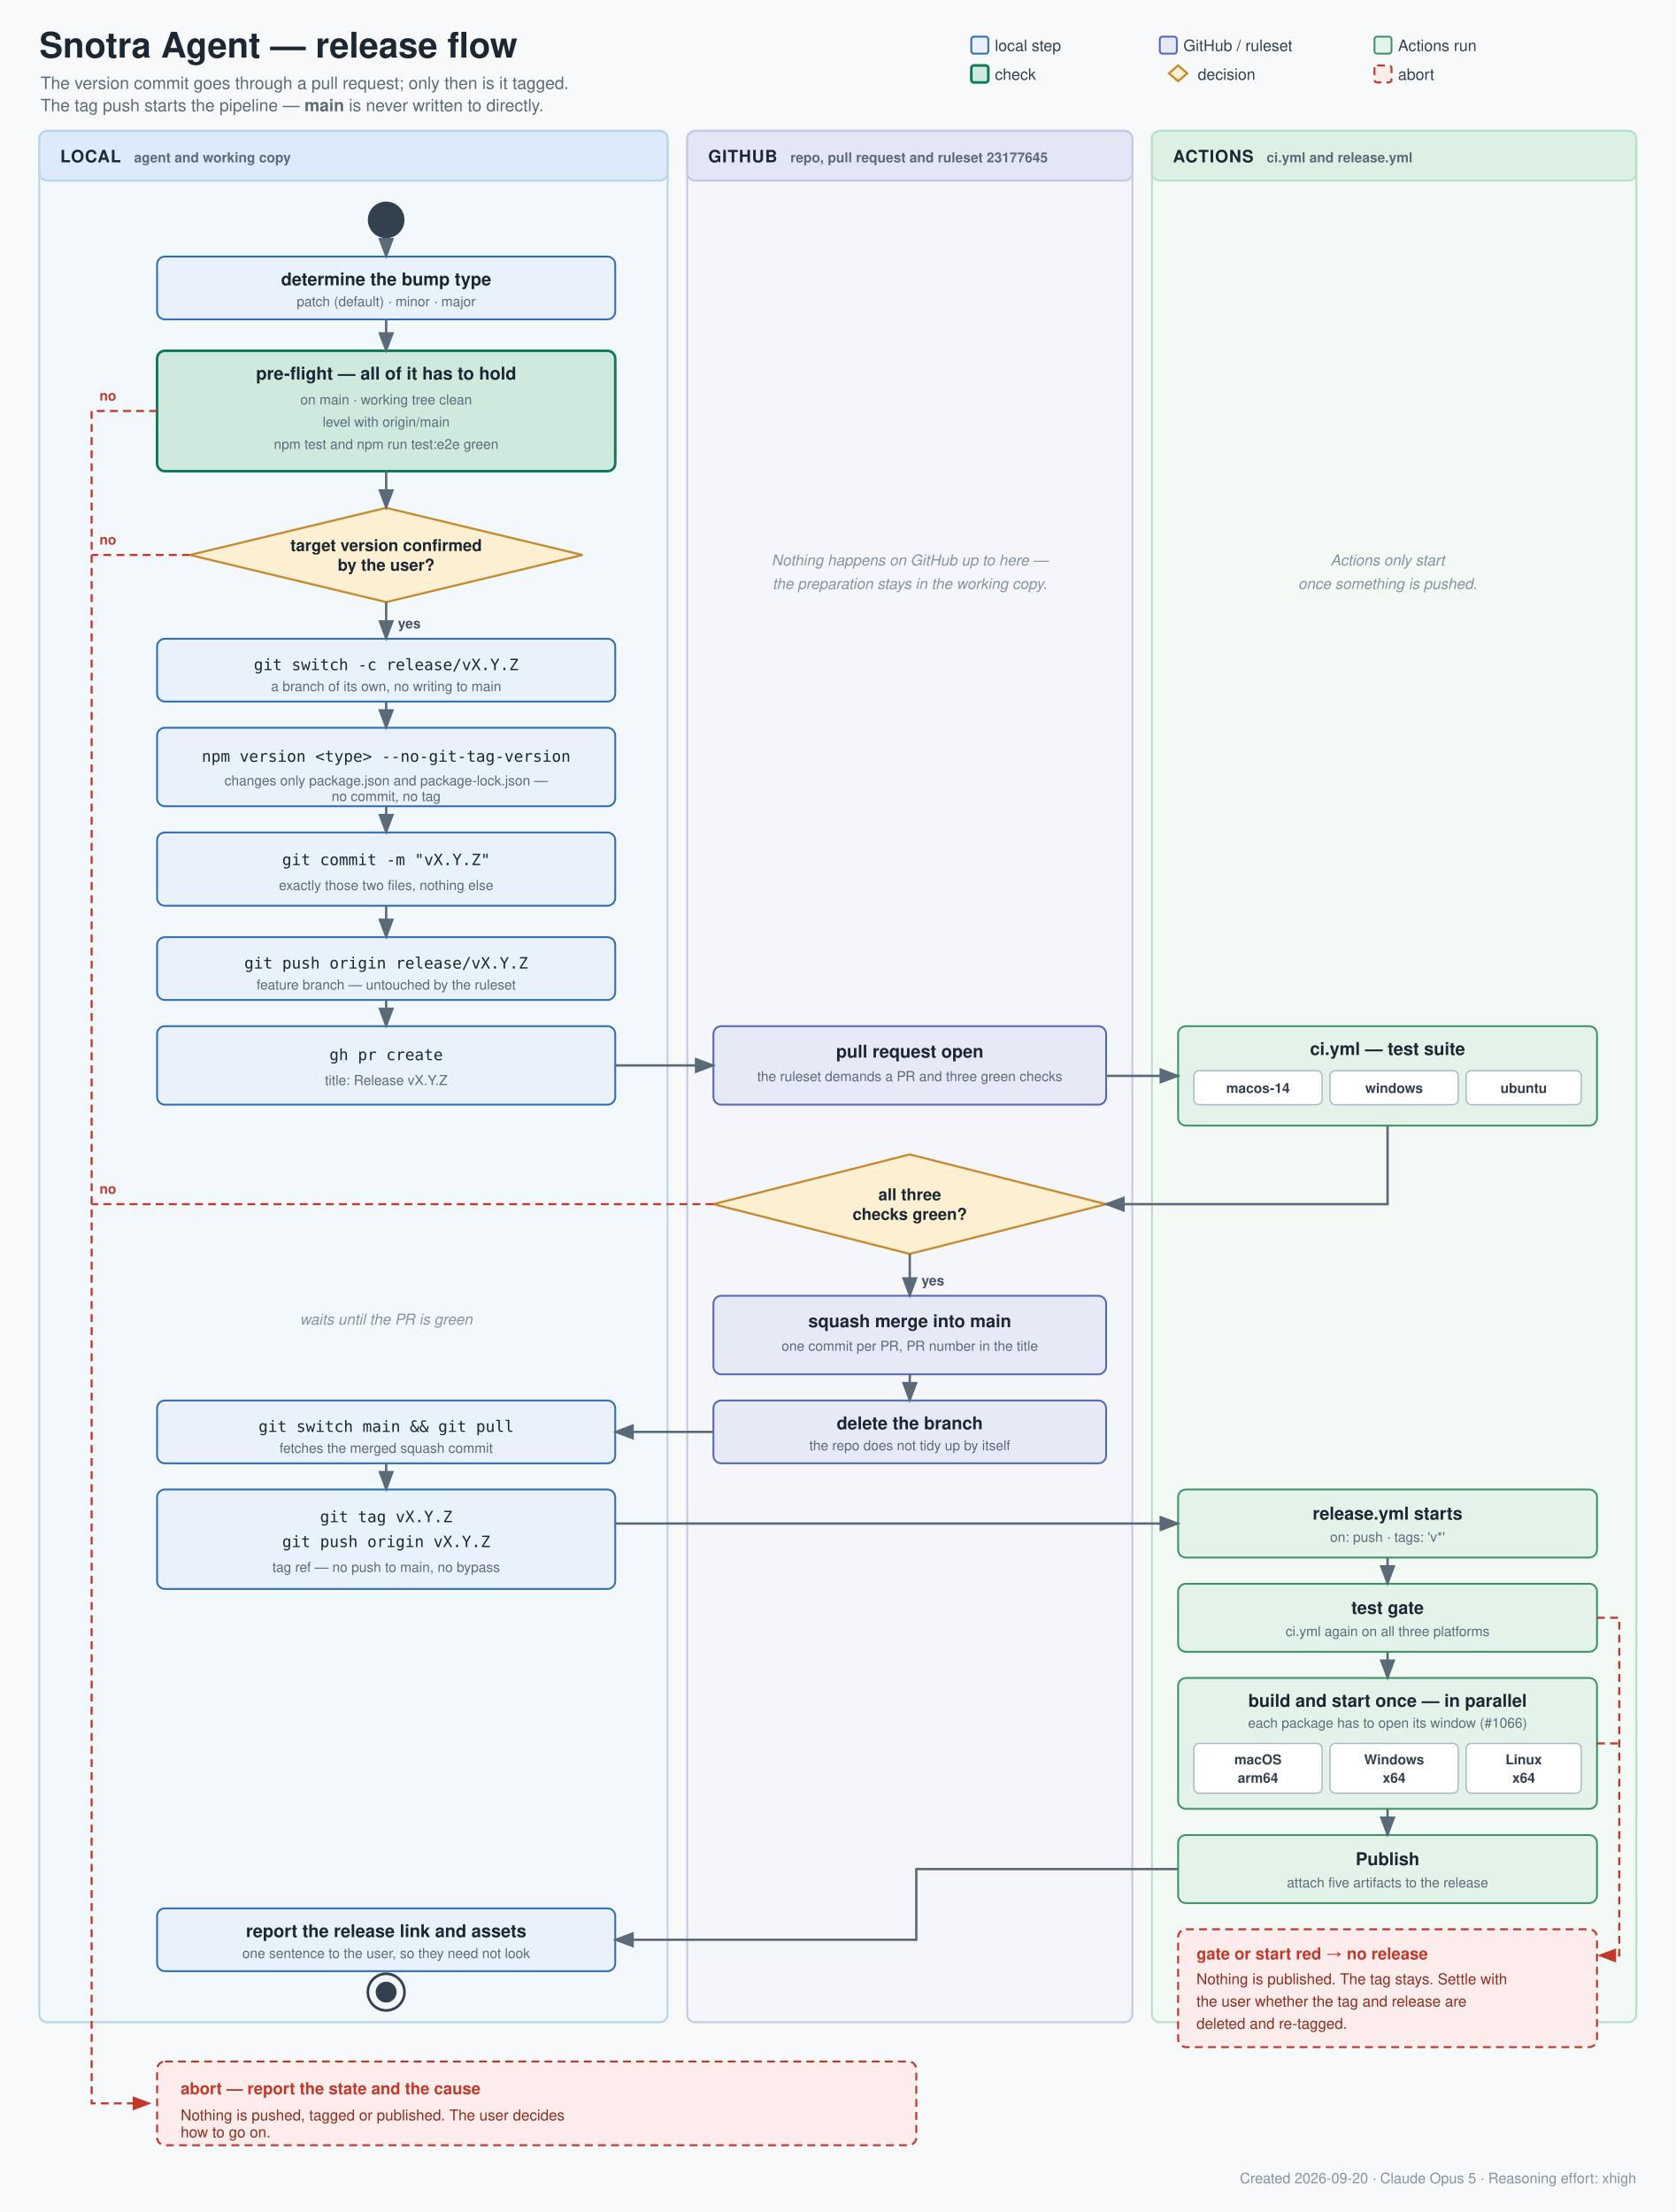
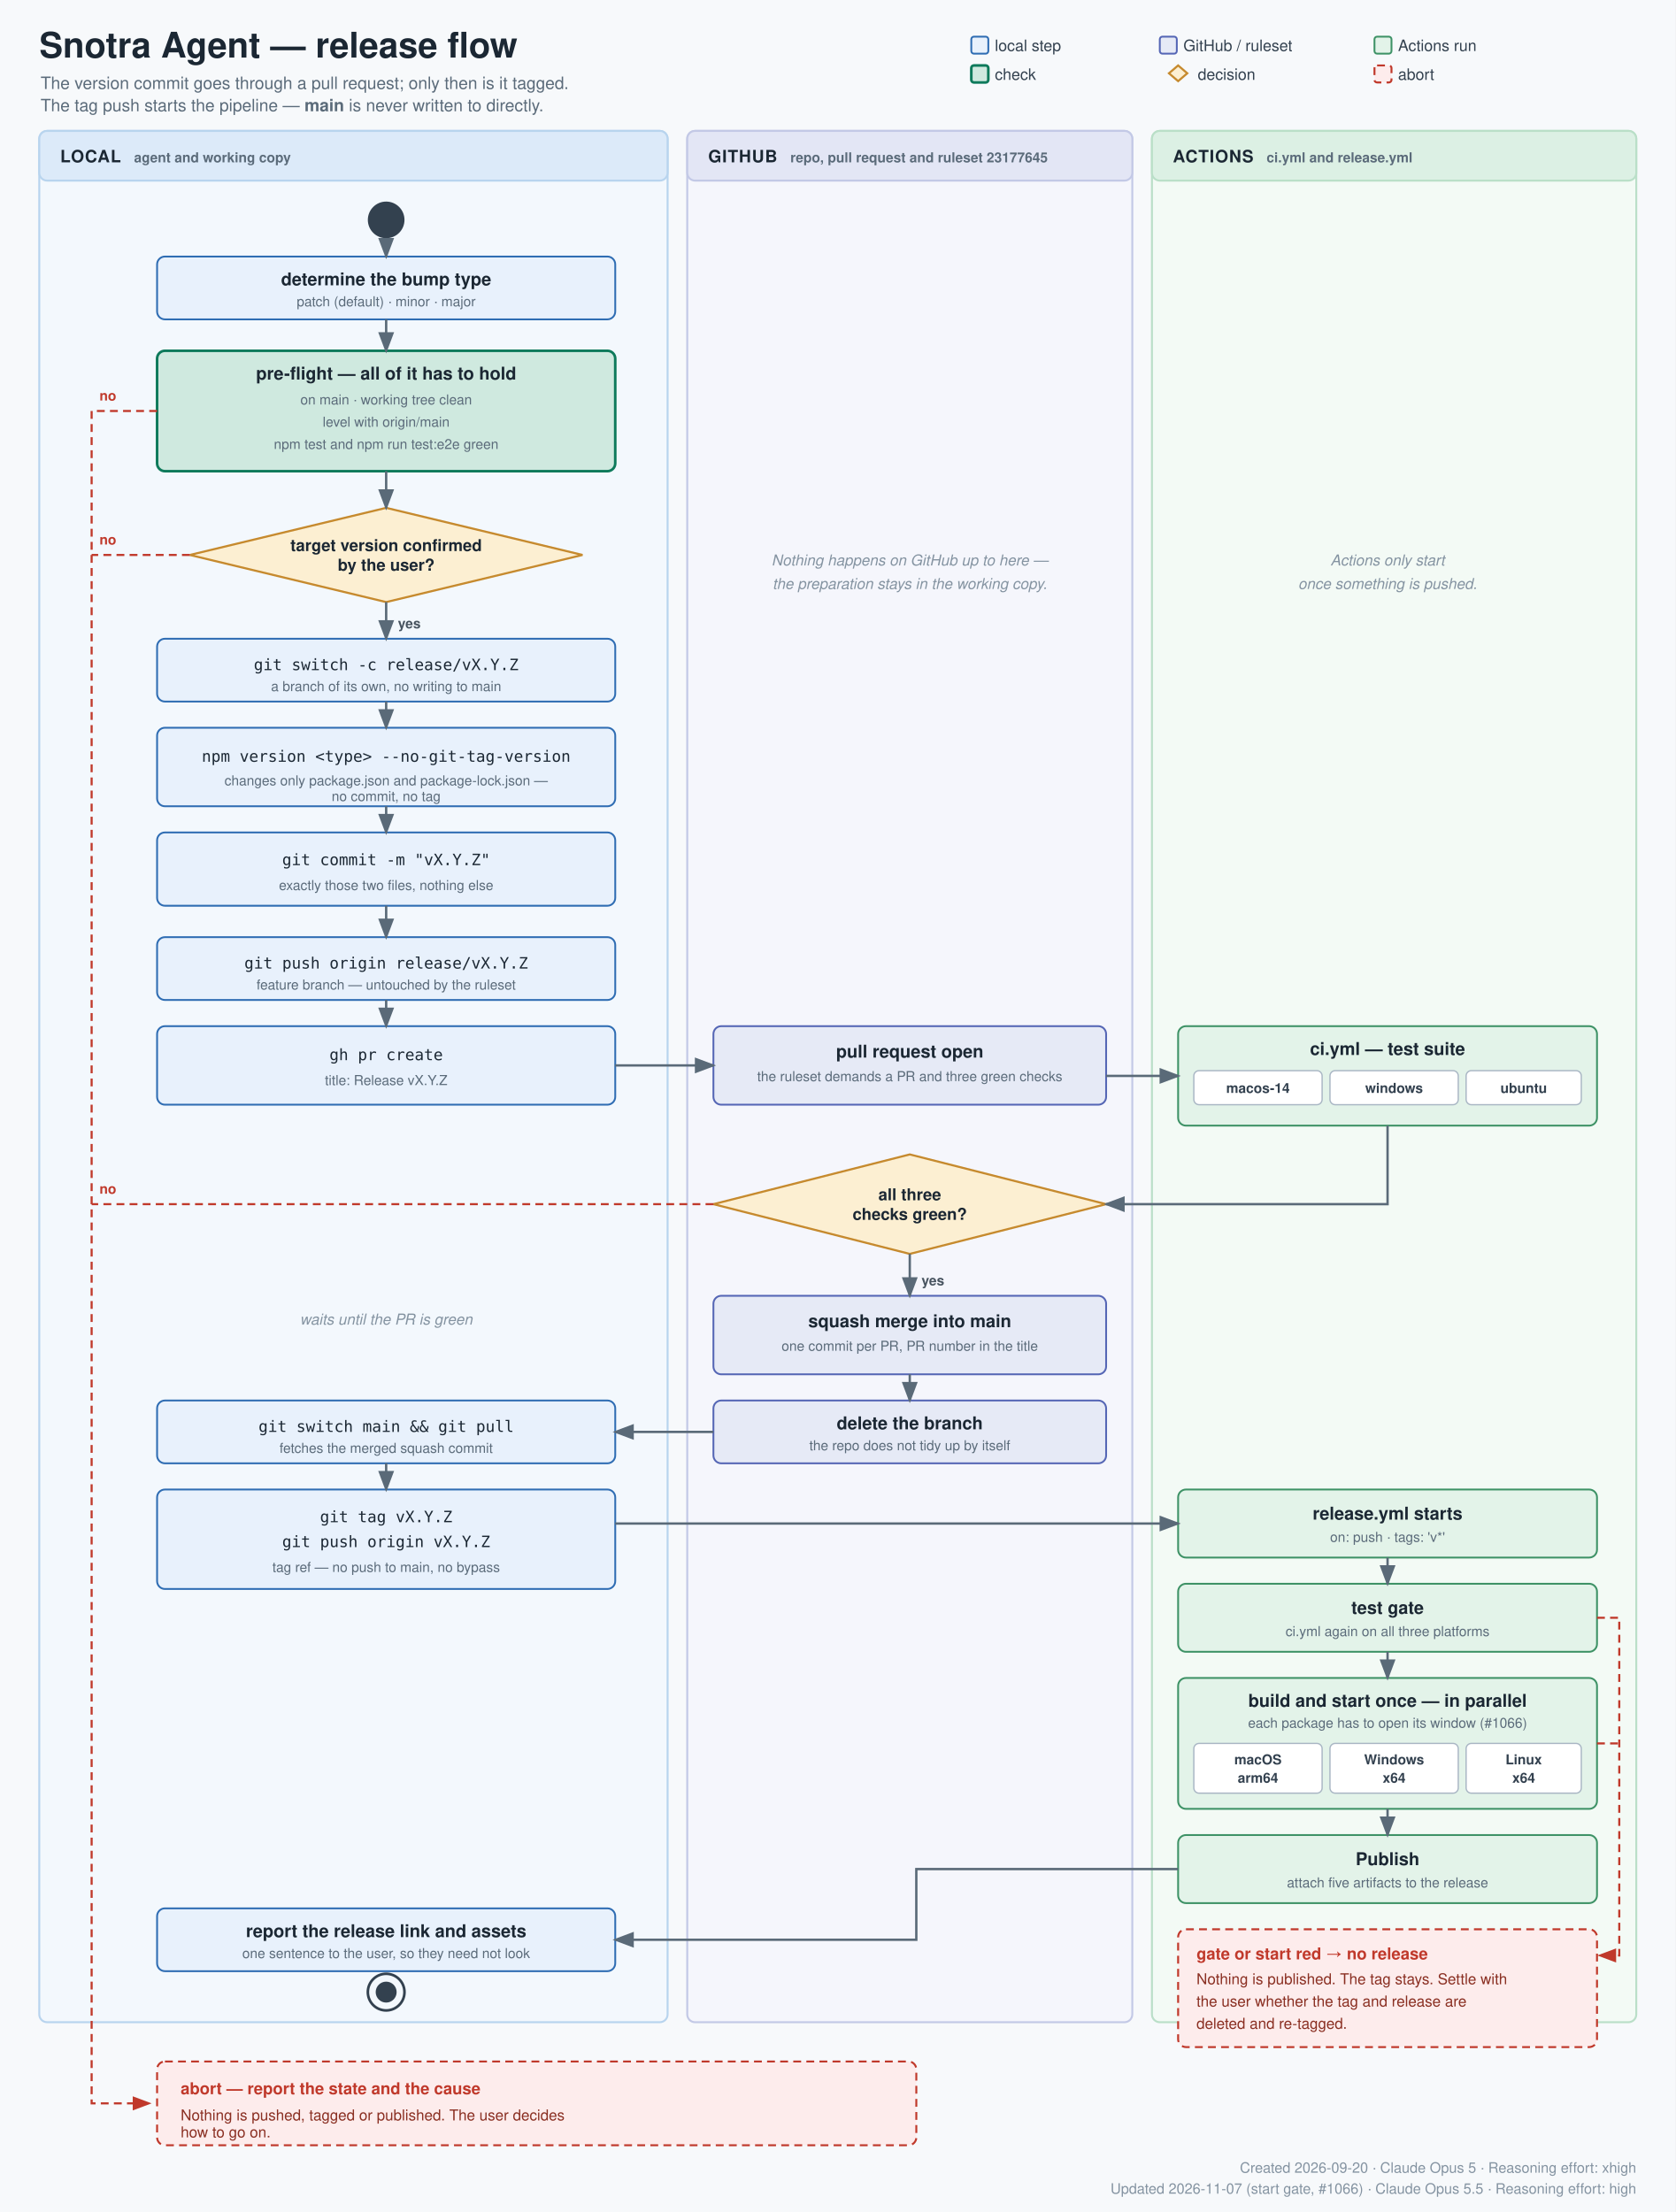
<svg xmlns="http://www.w3.org/2000/svg" viewBox="0 0 1280 1690" width="1280" height="1690" role="img" aria-labelledby="title desc" font-family="'Segoe UI', Helvetica, Arial, sans-serif">
  <defs>
    <marker id="ah" viewBox="0 0 8 6" markerWidth="9" markerHeight="7" refX="7" refY="3" orient="auto-start-reverse">
      <path d="M0,0 L8,3 L0,6 Z" fill="#5a6a78" />
    </marker>
    <marker id="ahr" viewBox="0 0 8 6" markerWidth="9" markerHeight="7" refX="7" refY="3" orient="auto-start-reverse">
      <path d="M0,0 L8,3 L0,6 Z" fill="#c0392b" />
    </marker>
    <style>
      text{fill:#1b2733}
      .t-title{font-size:27px;font-weight:700}
      .t-sub{font-size:13px;fill:#5b6b7a}
      .lane{font-size:13px;font-weight:700;letter-spacing:.6px}
      .lanesub{font-size:10.5px;fill:#5b6b7a;letter-spacing:0}
      .btitle{font-size:13.5px;font-weight:700;text-anchor:middle}
      .bsub{font-size:10.5px;fill:#5b6b7a;text-anchor:middle}
      .cmd{font-size:12px;font-family:'SF Mono',Menlo,Consolas,monospace;text-anchor:middle}
      .cmdsub{font-size:10.5px;fill:#5b6b7a;text-anchor:middle}
      .dec{font-size:12.5px;font-weight:700;text-anchor:middle}
      .chip{font-size:10.5px;font-weight:600;text-anchor:middle;fill:#33414f}
      .arrlbl{font-size:10.5px;fill:#47535f;font-weight:600}
      .stoplbl{font-size:10.5px;fill:#c0392b;font-weight:700}
      .legend{font-size:12px;fill:#33414f}
      .note{font-size:11.5px;fill:#8a2f22}
      .notetitle{font-size:12.5px;font-weight:700;fill:#c0392b}
      .hint{font-size:11.5px;fill:#8493a1;font-style:italic;text-anchor:middle}
      .stamp{font-size:11px;fill:#8493a1;text-anchor:end}
      rect.lane-l{fill:#f3f8fd;stroke:#b8d4ee;stroke-width:1.5}
      rect.lane-g{fill:#f5f6fc;stroke:#c3c9e6;stroke-width:1.5}
      rect.lane-c{fill:#f3faf5;stroke:#badfc8;stroke-width:1.5}
      rect.head-l{fill:#dceaf9;stroke:#b8d4ee;stroke-width:1.5}
      rect.head-g{fill:#e3e6f5;stroke:#c3c9e6;stroke-width:1.5}
      rect.head-c{fill:#dcf0e4;stroke:#badfc8;stroke-width:1.5}
      rect.act{fill:#e8f1fc;stroke:#2f6db3;stroke-width:1.4}
      rect.gh{fill:#e6eaf6;stroke:#5566b5;stroke-width:1.4}
      rect.ci{fill:#e3f3e9;stroke:#3e9266;stroke-width:1.4}
      rect.check{fill:#cfe9df;stroke:#0e7a5b;stroke-width:2}
      rect.chipbox{fill:#ffffff;stroke:#a9b6c4;stroke-width:1}
      rect.stop{fill:#fdecec;stroke:#c0392b;stroke-width:1.5;stroke-dasharray:6 4}
      path.dec{fill:#fcefd2;stroke:#c68a2e;stroke-width:1.6}
      .flow{stroke:#5a6a78;stroke-width:1.8;fill:none}
      .rail{stroke:#c0392b;stroke-width:1.6;fill:none;stroke-dasharray:6 4}
    </style>
  </defs>
  <rect x="0" y="0" width="1280" height="1690" fill="#f7f9fb" />
  <text class="t-title" x="30" y="44">Snotra Agent — release flow</text>
  <text class="t-sub" x="31" y="68">The version commit goes through a pull request; only then is it tagged.</text>
  <text class="t-sub" x="31" y="85">The tag push starts the pipeline — <tspan font-weight="700">main</tspan> is never written to directly.</text>
  <g>
    <rect class="act" x="742" y="28" width="13" height="13" rx="2" />
    <text class="legend" x="760" y="39">local step</text>
    <rect class="check" x="742" y="50" width="13" height="13" rx="2" />
    <text class="legend" x="760" y="61">check</text>
    <rect class="gh" x="886" y="28" width="13" height="13" rx="2" />
    <text class="legend" x="904" y="39">GitHub / ruleset</text>
    <path class="dec" d="M893,56 L900,50 L907,56 L900,62 Z" />
    <text class="legend" x="915" y="61">decision</text>
    <rect class="ci" x="1050" y="28" width="13" height="13" rx="2" />
    <text class="legend" x="1068" y="39">Actions run</text>
    <rect class="stop" x="1050" y="50" width="13" height="13" rx="2" />
    <text class="legend" x="1068" y="61">abort</text>
  </g>
  <rect class="lane-l" x="30" y="100" width="480" height="1445" rx="6" />
  <rect class="lane-g" x="525" y="100" width="340" height="1445" rx="6" />
  <rect class="lane-c" x="880" y="100" width="370" height="1445" rx="6" />
  <rect class="head-l" x="30" y="100" width="480" height="38" rx="6" />
  <rect class="head-g" x="525" y="100" width="340" height="38" rx="6" />
  <rect class="head-c" x="880" y="100" width="370" height="38" rx="6" />
  <text class="lane" x="46" y="124">LOCAL<tspan class="lanesub" dx="10">agent and working copy</tspan>
  </text>
  <text class="lane" x="541" y="124">GITHUB<tspan class="lanesub" dx="10">repo, pull request and ruleset 23177645</tspan>
  </text>
  <text class="lane" x="896" y="124">ACTIONS<tspan class="lanesub" dx="10">ci.yml and release.yml</tspan>
  </text>
  <text class="hint" x="695" y="432">Nothing happens on GitHub up to here —</text>
  <text class="hint" x="695" y="450">the preparation stays in the working copy.</text>
  <text class="hint" x="1060" y="432">Actions only start</text>
  <text class="hint" x="1060" y="450">once something is pushed.</text>
  <text class="hint" x="295" y="1012">waits until the PR is green</text>
  <circle cx="295" cy="168" r="14" fill="#33414f" />
  <rect class="act" x="120" y="196" width="350" height="48" rx="6" />
  <text class="btitle" x="295" y="218">determine the bump type</text>
  <text class="bsub" x="295" y="234">patch (default) · minor · major</text>
  <rect class="check" x="120" y="268" width="350" height="92" rx="6" />
  <text class="btitle" x="295" y="290">pre-flight — all of it has to hold</text>
  <text class="bsub" x="295" y="309">on main · working tree clean</text>
  <text class="bsub" x="295" y="326">level with origin/main</text>
  <text class="bsub" x="295" y="343">npm test and npm run test:e2e green</text>
  <path class="dec" d="M295,388 L445,424 L295,460 L145,424 Z" />
  <text class="dec" x="295" y="421">target version confirmed</text>
  <text class="dec" x="295" y="436">by the user?</text>
  <rect class="act" x="120" y="488" width="350" height="48" rx="6" />
  <text class="cmd" x="295" y="512">git switch -c release/vX.Y.Z</text>
  <text class="cmdsub" x="295" y="528">a branch of its own, no writing to main</text>
  <rect class="act" x="120" y="556" width="350" height="60" rx="6" />
  <text class="cmd" x="295" y="582">npm version &lt;type&gt; --no-git-tag-version</text>
  <text class="cmdsub" x="295" y="600">changes only package.json and package-lock.json —</text>
  <text class="cmdsub" x="295" y="612">no commit, no tag</text>
  <rect class="act" x="120" y="636" width="350" height="56" rx="6" />
  <text class="cmd" x="295" y="661">git commit -m "vX.Y.Z"</text>
  <text class="cmdsub" x="295" y="680">exactly those two files, nothing else</text>
  <rect class="act" x="120" y="716" width="350" height="48" rx="6" />
  <text class="cmd" x="295" y="740">git push origin release/vX.Y.Z</text>
  <text class="cmdsub" x="295" y="756">feature branch — untouched by the ruleset</text>
  <rect class="act" x="120" y="784" width="350" height="60" rx="6" />
  <text class="cmd" x="295" y="810">gh pr create</text>
  <text class="cmdsub" x="295" y="829">title: Release vX.Y.Z</text>
  <rect class="gh" x="545" y="784" width="300" height="60" rx="6" />
  <text class="btitle" x="695" y="808">pull request open</text>
  <text class="bsub" x="695" y="826">the ruleset demands a PR and three green checks</text>
  <rect class="ci" x="900" y="784" width="320" height="76" rx="6" />
  <text class="btitle" x="1060" y="806">ci.yml — test suite</text>
  <rect class="chipbox" x="912" y="818" width="98" height="26" rx="4" />
  <text class="chip" x="961" y="835">macos-14</text>
  <rect class="chipbox" x="1016" y="818" width="98" height="26" rx="4" />
  <text class="chip" x="1065" y="835">windows</text>
  <rect class="chipbox" x="1120" y="818" width="88" height="26" rx="4" />
  <text class="chip" x="1164" y="835">ubuntu</text>
  <path class="dec" d="M695,882 L845,920 L695,958 L545,920 Z" />
  <text class="dec" x="695" y="917">all three</text>
  <text class="dec" x="695" y="932">checks green?</text>
  <rect class="gh" x="545" y="990" width="300" height="60" rx="6" />
  <text class="btitle" x="695" y="1014">squash merge into main</text>
  <text class="bsub" x="695" y="1032">one commit per PR, PR number in the title</text>
  <rect class="gh" x="545" y="1070" width="300" height="48" rx="6" />
  <text class="btitle" x="695" y="1092">delete the branch</text>
  <text class="bsub" x="695" y="1108">the repo does not tidy up by itself</text>
  <rect class="act" x="120" y="1070" width="350" height="48" rx="6" />
  <text class="cmd" x="295" y="1094">git switch main &amp;&amp; git pull</text>
  <text class="cmdsub" x="295" y="1110">fetches the merged squash commit</text>
  <rect class="act" x="120" y="1138" width="350" height="76" rx="6" />
  <text class="cmd" x="295" y="1163">git tag vX.Y.Z</text>
  <text class="cmd" x="295" y="1182">git push origin vX.Y.Z</text>
  <text class="cmdsub" x="295" y="1201">tag ref — no push to main, no bypass</text>
  <rect class="ci" x="900" y="1138" width="320" height="52" rx="6" />
  <text class="btitle" x="1060" y="1161">release.yml starts</text>
  <text class="bsub" x="1060" y="1178">on: push · tags: 'v*'</text>
  <rect class="ci" x="900" y="1210" width="320" height="52" rx="6" />
  <text class="btitle" x="1060" y="1233">test gate</text>
  <text class="bsub" x="1060" y="1250">ci.yml again on all three platforms</text>
  <rect class="ci" x="900" y="1282" width="320" height="100" rx="6" />
  <text class="btitle" x="1060" y="1304">build and start once — in parallel</text>
  <text class="bsub" x="1060" y="1320">each package has to open its window (#1066)</text>
  <rect class="chipbox" x="912" y="1332" width="98" height="38" rx="4" />
  <text class="chip" x="961" y="1348">macOS</text>
  <text class="chip" x="961" y="1362">arm64</text>
  <rect class="chipbox" x="1016" y="1332" width="98" height="38" rx="4" />
  <text class="chip" x="1065" y="1348">Windows</text>
  <text class="chip" x="1065" y="1362">x64</text>
  <rect class="chipbox" x="1120" y="1332" width="88" height="38" rx="4" />
  <text class="chip" x="1164" y="1348">Linux</text>
  <text class="chip" x="1164" y="1362">x64</text>
  <rect class="ci" x="900" y="1402" width="320" height="52" rx="6" />
  <text class="btitle" x="1060" y="1425">Publish</text>
  <text class="bsub" x="1060" y="1442">attach five artifacts to the release</text>
  <rect class="stop" x="900" y="1474" width="320" height="90" rx="6" />
  <text class="notetitle" x="914" y="1497">gate or start red → no release</text>
  <text class="note" x="914" y="1516">Nothing is published. The tag stays. Settle with</text>
  <text class="note" x="914" y="1533">the user whether the tag and release are</text>
  <text class="note" x="914" y="1550">deleted and re-tagged.</text>
  <rect class="act" x="120" y="1458" width="350" height="48" rx="6" />
  <text class="btitle" x="295" y="1480">report the release link and assets</text>
  <text class="bsub" x="295" y="1496">one sentence to the user, so they need not look</text>
  <circle cx="295" cy="1522" r="14" fill="none" stroke="#33414f" stroke-width="2" />
  <circle cx="295" cy="1522" r="8" fill="#33414f" />
  <path class="flow" d="M295,182 L295,196" marker-end="url(#ah)" />
  <path class="flow" d="M295,244 L295,268" marker-end="url(#ah)" />
  <path class="flow" d="M295,360 L295,388" marker-end="url(#ah)" />
  <path class="flow" d="M295,460 L295,488" marker-end="url(#ah)" />
  <path class="flow" d="M295,536 L295,556" marker-end="url(#ah)" />
  <path class="flow" d="M295,616 L295,636" marker-end="url(#ah)" />
  <path class="flow" d="M295,692 L295,716" marker-end="url(#ah)" />
  <path class="flow" d="M295,764 L295,784" marker-end="url(#ah)" />
  <path class="flow" d="M470,814 L545,814" marker-end="url(#ah)" />
  <path class="flow" d="M845,822 L900,822" marker-end="url(#ah)" />
  <path class="flow" d="M1060,860 L1060,920 L845,920" marker-end="url(#ah)" />
  <path class="flow" d="M695,958 L695,990" marker-end="url(#ah)" />
  <path class="flow" d="M695,1050 L695,1070" marker-end="url(#ah)" />
  <path class="flow" d="M545,1094 L470,1094" marker-end="url(#ah)" />
  <path class="flow" d="M295,1118 L295,1138" marker-end="url(#ah)" />
  <path class="flow" d="M470,1164 L900,1164" marker-end="url(#ah)" />
  <path class="flow" d="M1060,1190 L1060,1210" marker-end="url(#ah)" />
  <path class="flow" d="M1060,1262 L1060,1282" marker-end="url(#ah)" />
  <path class="flow" d="M1060,1382 L1060,1402" marker-end="url(#ah)" />
  <path class="flow" d="M900,1428 L700,1428 L700,1482 L470,1482" marker-end="url(#ah)" />
  <path class="rail" d="M1220,1236 L1237,1236 L1237,1494 L1222,1494" marker-end="url(#ahr)" />
  <path class="rail" d="M1220,1332 L1237,1332" />
  <text class="arrlbl" x="304" y="480">yes</text>
  <text class="arrlbl" x="704" y="982">yes</text>
  <path class="rail" d="M120,314 L70,314" />
  <path class="rail" d="M145,424 L70,424" />
  <path class="rail" d="M545,920 L70,920" />
  <path class="rail" d="M70,314 L70,1607 L114,1607" marker-end="url(#ahr)" />
  <text class="stoplbl" x="76" y="306">no</text>
  <text class="stoplbl" x="76" y="416">no</text>
  <text class="stoplbl" x="76" y="912">no</text>
  <rect class="stop" x="120" y="1575" width="580" height="64" rx="6" />
  <text class="notetitle" x="138" y="1600">abort — report the state and the cause</text>
  <text class="note" x="138" y="1620">Nothing is pushed, tagged or published. The user decides</text>
  <text class="note" x="138" y="1633">how to go on.</text>
-   <text class="stamp" x="1250" y="1668">Created 2026-09-20 · Claude Opus 5 · Reasoning effort: xhigh</text>
+   <text class="stamp" x="1250" y="1660">Created 2026-09-20 · Claude Opus 5 · Reasoning effort: xhigh</text>
+   <text class="stamp" x="1250" y="1676">Updated 2026-11-07 (start gate, #1066) · Claude Opus 5.5 · Reasoning effort: high</text>
</svg>
